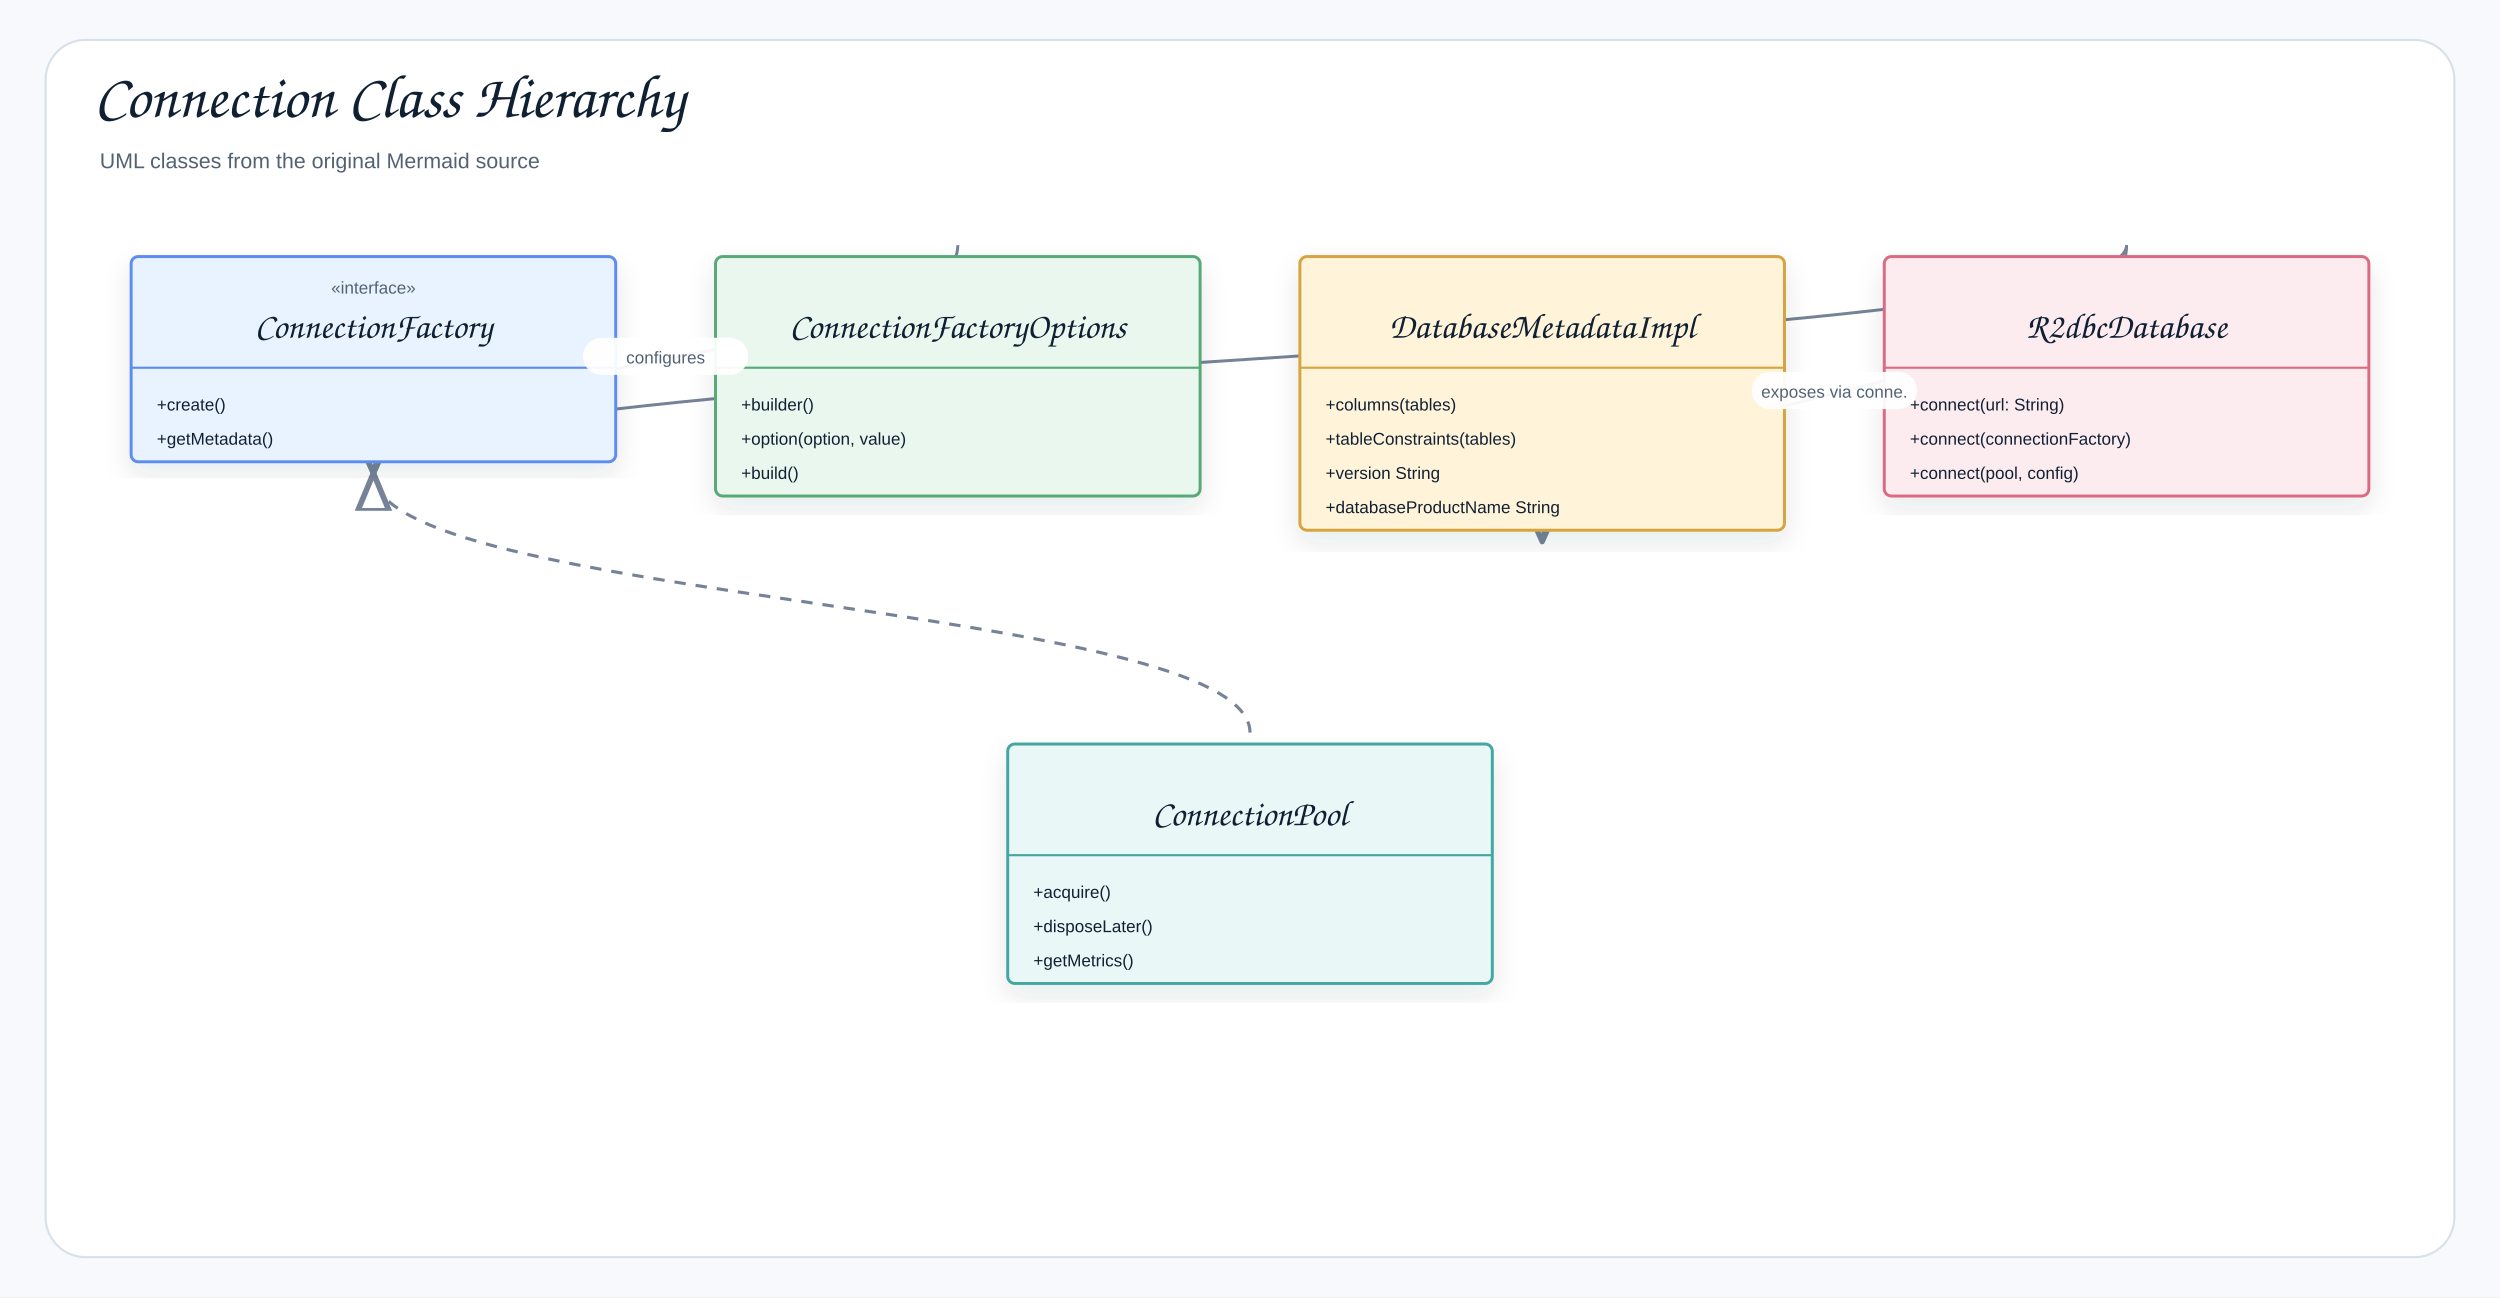
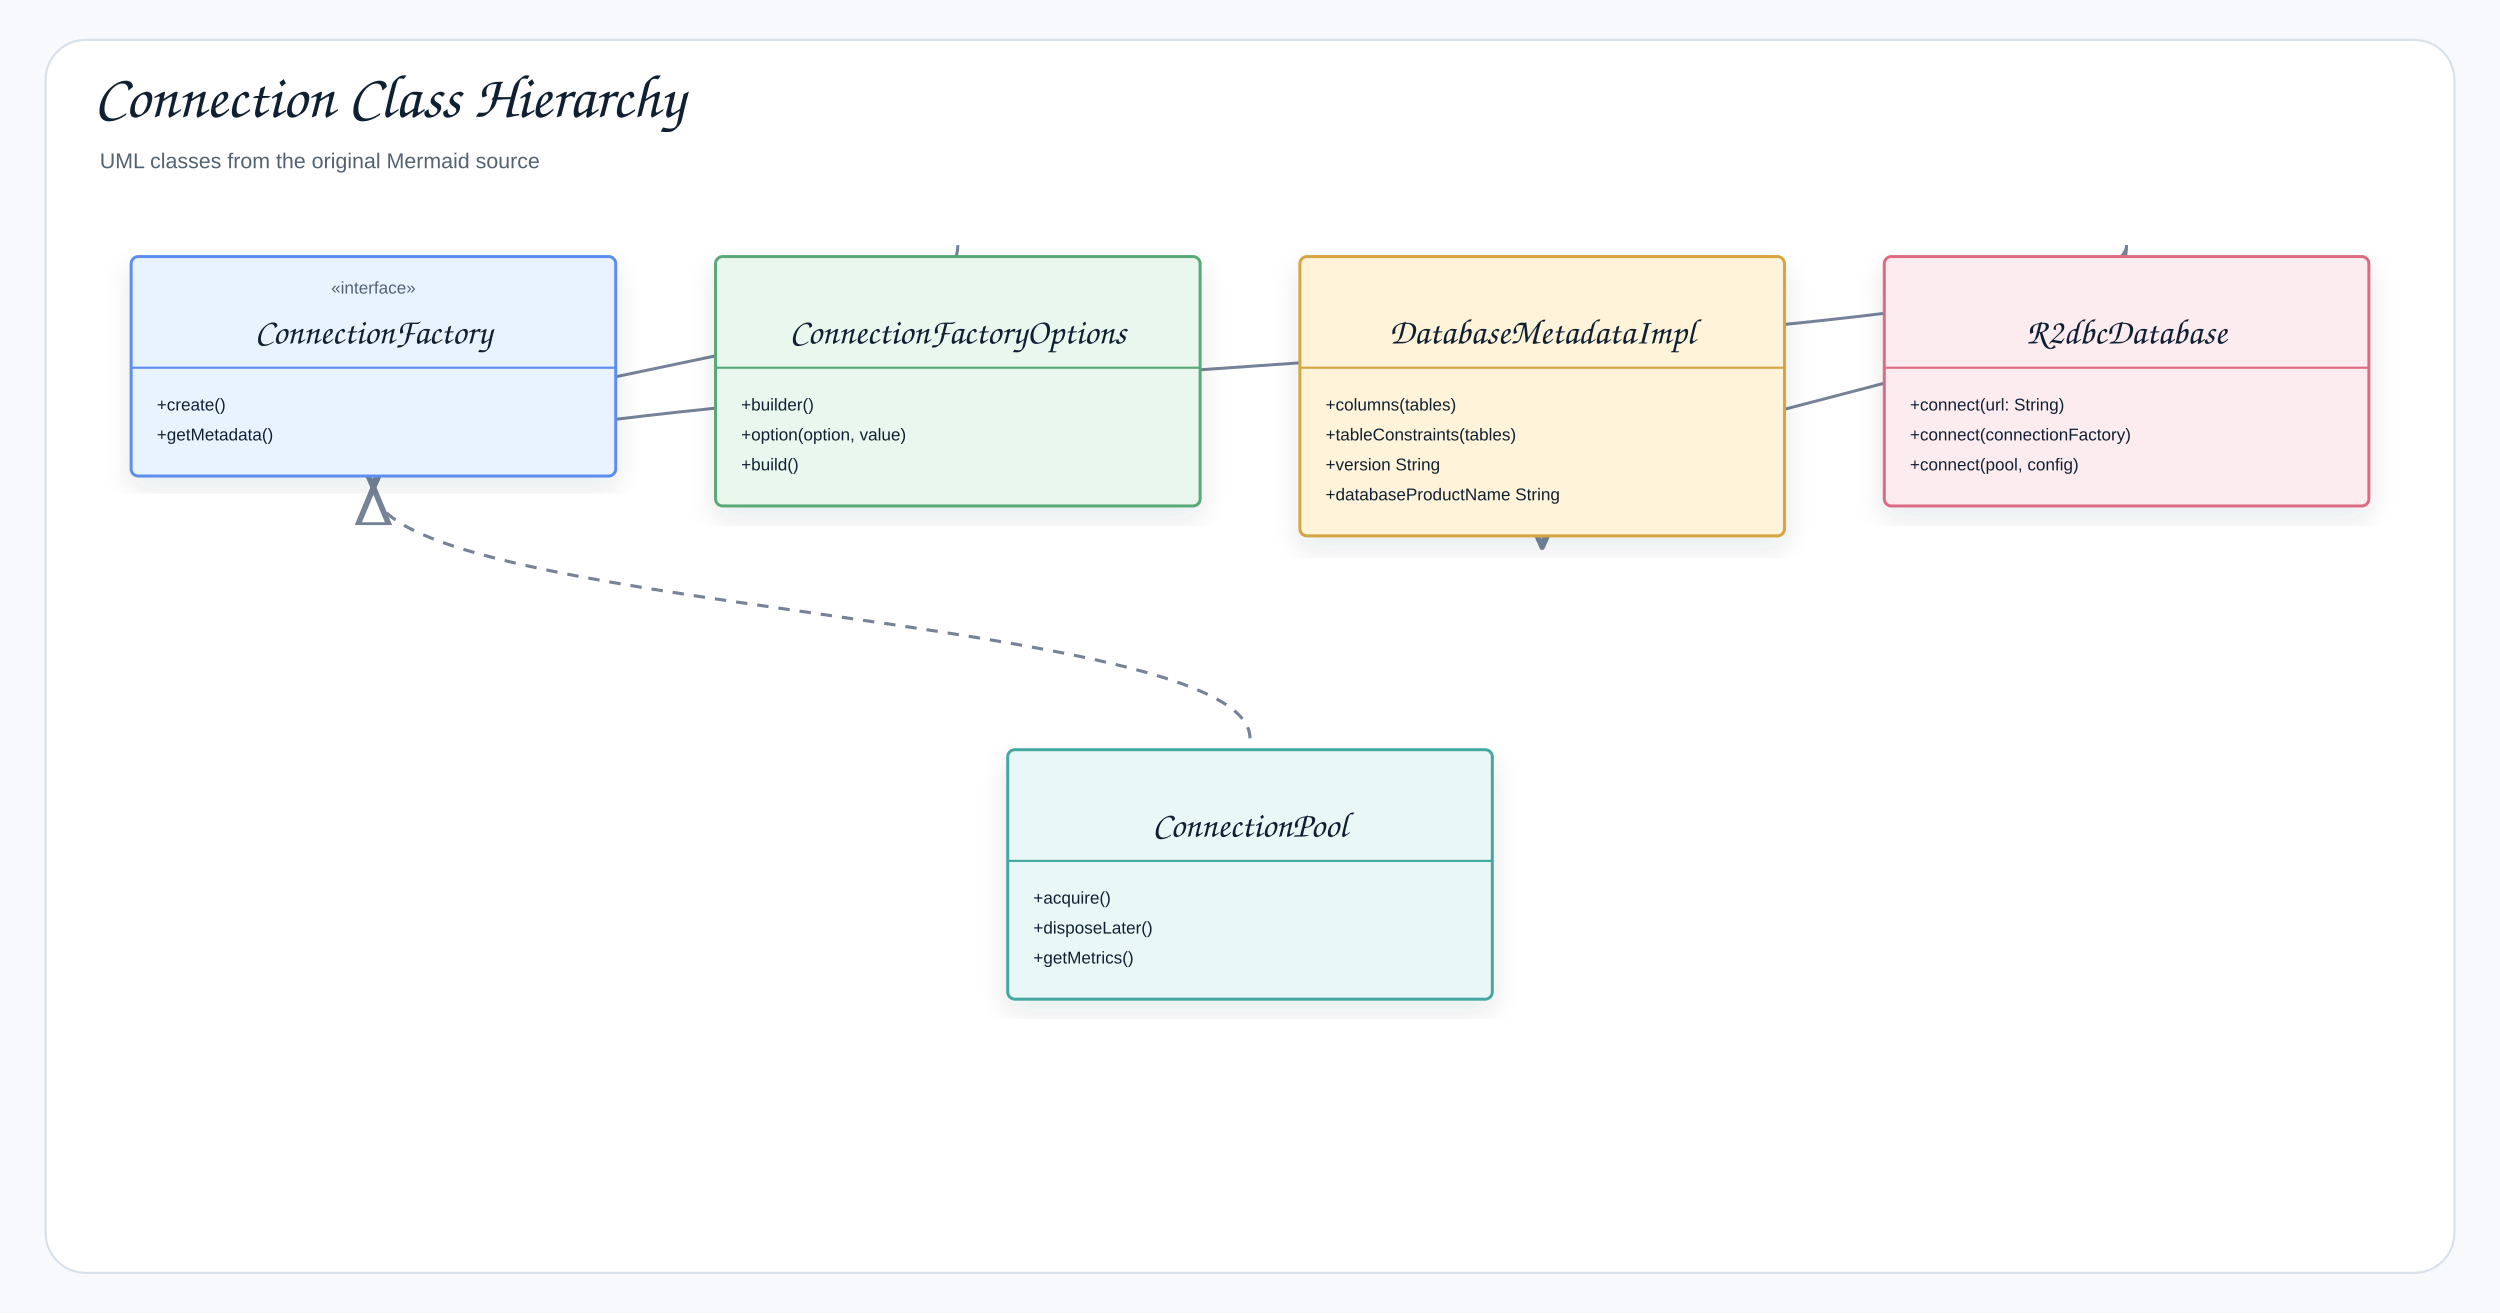
- <svg xmlns="http://www.w3.org/2000/svg" width="1754" height="910" viewBox="0 0 1754 910" role="img" aria-label="Connection Class Hierarchy">
+ <svg xmlns="http://www.w3.org/2000/svg" width="1754" height="921" viewBox="0 0 1754 921" role="img" aria-label="Connection Class Hierarchy">
  <defs>
    <filter id="shadow" x="-8%" y="-8%" width="116%" height="116%">
      <feDropShadow dx="0" dy="8" stdDeviation="9" flood-color="#1f2937" flood-opacity="0.10" />
    </filter>
    <marker id="openArrow" markerWidth="12" markerHeight="10" refX="10" refY="5" orient="auto" markerUnits="strokeWidth">
      <path d="M 1 1 L 10 5 L 1 9" fill="none" stroke="#758297" stroke-width="1.8" stroke-linecap="round" stroke-linejoin="round" />
    </marker>
    <marker id="inherit" markerWidth="14" markerHeight="12" refX="12" refY="6" orient="auto" markerUnits="strokeWidth">
      <path d="M 0 1 L 12 6 L 0 11 Z" fill="#ffffff" stroke="#758297" stroke-width="1.8" />
    </marker>
    <style>
    .canvas{fill:#f7f9fc}.frame{fill:#fff;stroke:#d8e0ea;stroke-width:1.5}
    .title{font-family:"Architects Daughter","Comic Sans MS","Comic Sans",cursive;font-size:43px;font-weight:400;fill:#102033}
    .subtitle{font-family:"Comic Sans MS","Comic Sans","Comic Neue",Arial,sans-serif;font-size:15px;font-weight:400;fill:#536273}
    .label{font-family:"Architects Daughter","Comic Sans MS","Comic Sans",cursive;font-size:25px;font-weight:400;fill:#102033}
    .smallLabel{font-family:"Architects Daughter","Comic Sans MS","Comic Sans",cursive;font-size:21px;font-weight:400;fill:#102033}
    .mono{font-family:"Comic Sans MS","Comic Sans","Comic Neue",Arial,sans-serif;font-size:12px;font-weight:400;fill:#102033}
    .small{font-family:"Comic Sans MS","Comic Sans","Comic Neue",Arial,sans-serif;font-size:12px;font-weight:400;fill:#536273}
    .strong{font-family:"Comic Sans MS","Comic Sans","Comic Neue",Arial,sans-serif;font-size:13px;font-weight:400;fill:#102033}
    .card{stroke-width:2.1;filter:url(#shadow)}.compartment{stroke-width:1.5;fill:none}
    .line{stroke:#758297;stroke-width:2.1;fill:none;marker-end:url(#openArrow)}
    .plainLine{stroke:#758297;stroke-width:2.1;fill:none}
    .dashed{stroke:#758297;stroke-width:2.1;stroke-dasharray:7 6;fill:none;marker-end:url(#openArrow)}
    .inheritLine{stroke:#758297;stroke-width:2.2;fill:none;marker-end:url(#inherit)}
    .implLine{stroke:#758297;stroke-width:2.2;stroke-dasharray:8 7;fill:none;marker-end:url(#inherit)}
  </style>
  </defs>
-   <rect class="canvas" width="1754" height="910" />
-   <rect class="frame" x="32" y="28" width="1690" height="854" rx="28" />
+   <rect class="canvas" width="1754" height="921" />
+   <rect class="frame" x="32" y="28" width="1690" height="865" rx="28" />
  <text class="title" x="66" y="82">Connection Class Hierarchy</text>
  <text class="subtitle" x="70" y="118">UML classes from the original Mermaid source</text>
-   <path class="line" d="M1492 172 C1492 276 1082 276 1082 380" />
-   <path class="line" d="M672 172 C672 252 262 252 262 332" />
-   <path class="implLine" d="M877 514 C877 423 262 423 262 332" />
-   <path class="line" d="M1492 172 C1492 252 262 252 262 332" />
+   <path class="line" d="M1492 172 C1492 278 1082 278 1082 384" />
+   <path class="line" d="M672 172 C672 257 262 257 262 342" />
+   <path class="implLine" d="M877 518 C877 430 262 430 262 342" />
+   <path class="line" d="M1492 172 C1492 257 262 257 262 342" />
  <g transform="translate(92,180)">
-     <rect class="card" x="0" y="0" width="340" height="144" rx="5" fill="#E8F3FF" stroke="#5B8DEF" />
+     <rect class="card" x="0" y="0" width="340" height="154" rx="5" fill="#E8F3FF" stroke="#5B8DEF" />
    <line class="compartment" x1="0" y1="78" x2="340" y2="78" stroke="#5B8DEF" />
    <text class="small" x="170" y="26" text-anchor="middle">«interface»</text>
-     <text class="label" x="170" y="57" text-anchor="middle">ConnectionFactory</text>
+     <text class="label" x="170" y="61" text-anchor="middle">ConnectionFactory</text>
    <text class="mono" x="18" y="108">+create()</text>
-     <text class="mono" x="18" y="132">+getMetadata()</text>
+     <text class="mono" x="18" y="129">+getMetadata()</text>
  </g>
  <g transform="translate(502,180)">
-     <rect class="card" x="0" y="0" width="340" height="168" rx="5" fill="#EAF7EF" stroke="#58A978" />
+     <rect class="card" x="0" y="0" width="340" height="175" rx="5" fill="#EAF7EF" stroke="#58A978" />
    <line class="compartment" x1="0" y1="78" x2="340" y2="78" stroke="#58A978" />
    <text class="small" x="170" y="26" text-anchor="middle" />
-     <text class="label" x="170" y="57" text-anchor="middle">ConnectionFactoryOptions</text>
+     <text class="label" x="170" y="61" text-anchor="middle">ConnectionFactoryOptions</text>
    <text class="mono" x="18" y="108">+builder()</text>
-     <text class="mono" x="18" y="132">+option(option, value)</text>
-     <text class="mono" x="18" y="156">+build()</text>
+     <text class="mono" x="18" y="129">+option(option, value)</text>
+     <text class="mono" x="18" y="150">+build()</text>
  </g>
  <g transform="translate(912,180)">
-     <rect class="card" x="0" y="0" width="340" height="192" rx="5" fill="#FFF3D9" stroke="#D6A441" />
+     <rect class="card" x="0" y="0" width="340" height="196" rx="5" fill="#FFF3D9" stroke="#D6A441" />
    <line class="compartment" x1="0" y1="78" x2="340" y2="78" stroke="#D6A441" />
    <text class="small" x="170" y="26" text-anchor="middle" />
-     <text class="label" x="170" y="57" text-anchor="middle">DatabaseMetadataImpl</text>
+     <text class="label" x="170" y="61" text-anchor="middle">DatabaseMetadataImpl</text>
    <text class="mono" x="18" y="108">+columns(tables)</text>
-     <text class="mono" x="18" y="132">+tableConstraints(tables)</text>
-     <text class="mono" x="18" y="156">+version String</text>
-     <text class="mono" x="18" y="180">+databaseProductName String</text>
+     <text class="mono" x="18" y="129">+tableConstraints(tables)</text>
+     <text class="mono" x="18" y="150">+version String</text>
+     <text class="mono" x="18" y="171">+databaseProductName String</text>
  </g>
  <g transform="translate(1322,180)">
-     <rect class="card" x="0" y="0" width="340" height="168" rx="5" fill="#FDECEF" stroke="#DC6B82" />
+     <rect class="card" x="0" y="0" width="340" height="175" rx="5" fill="#FDECEF" stroke="#DC6B82" />
    <line class="compartment" x1="0" y1="78" x2="340" y2="78" stroke="#DC6B82" />
    <text class="small" x="170" y="26" text-anchor="middle" />
-     <text class="label" x="170" y="57" text-anchor="middle">R2dbcDatabase</text>
+     <text class="label" x="170" y="61" text-anchor="middle">R2dbcDatabase</text>
    <text class="mono" x="18" y="108">+connect(url: String)</text>
-     <text class="mono" x="18" y="132">+connect(connectionFactory)</text>
-     <text class="mono" x="18" y="156">+connect(pool, config)</text>
+     <text class="mono" x="18" y="129">+connect(connectionFactory)</text>
+     <text class="mono" x="18" y="150">+connect(pool, config)</text>
  </g>
-   <g transform="translate(707,522)">
-     <rect class="card" x="0" y="0" width="340" height="168" rx="5" fill="#E9F7F6" stroke="#45A7A1" />
+   <g transform="translate(707,526)">
+     <rect class="card" x="0" y="0" width="340" height="175" rx="5" fill="#E9F7F6" stroke="#45A7A1" />
    <line class="compartment" x1="0" y1="78" x2="340" y2="78" stroke="#45A7A1" />
    <text class="small" x="170" y="26" text-anchor="middle" />
-     <text class="label" x="170" y="57" text-anchor="middle">ConnectionPool</text>
+     <text class="label" x="170" y="61" text-anchor="middle">ConnectionPool</text>
    <text class="mono" x="18" y="108">+acquire()</text>
-     <text class="mono" x="18" y="132">+disposeLater()</text>
-     <text class="mono" x="18" y="156">+getMetrics()</text>
+     <text class="mono" x="18" y="129">+disposeLater()</text>
+     <text class="mono" x="18" y="150">+getMetrics()</text>
  </g>
-   <rect x="409" y="237" width="116" height="26" rx="13" fill="#ffffff" opacity="0.94" />
-   <text class="small" x="467" y="255" text-anchor="middle">configures</text>
-   <rect x="1229" y="261" width="116" height="26" rx="13" fill="#ffffff" opacity="0.94" />
-   <text class="small" x="1287" y="279" text-anchor="middle">exposes via conne.</text>
</svg>
